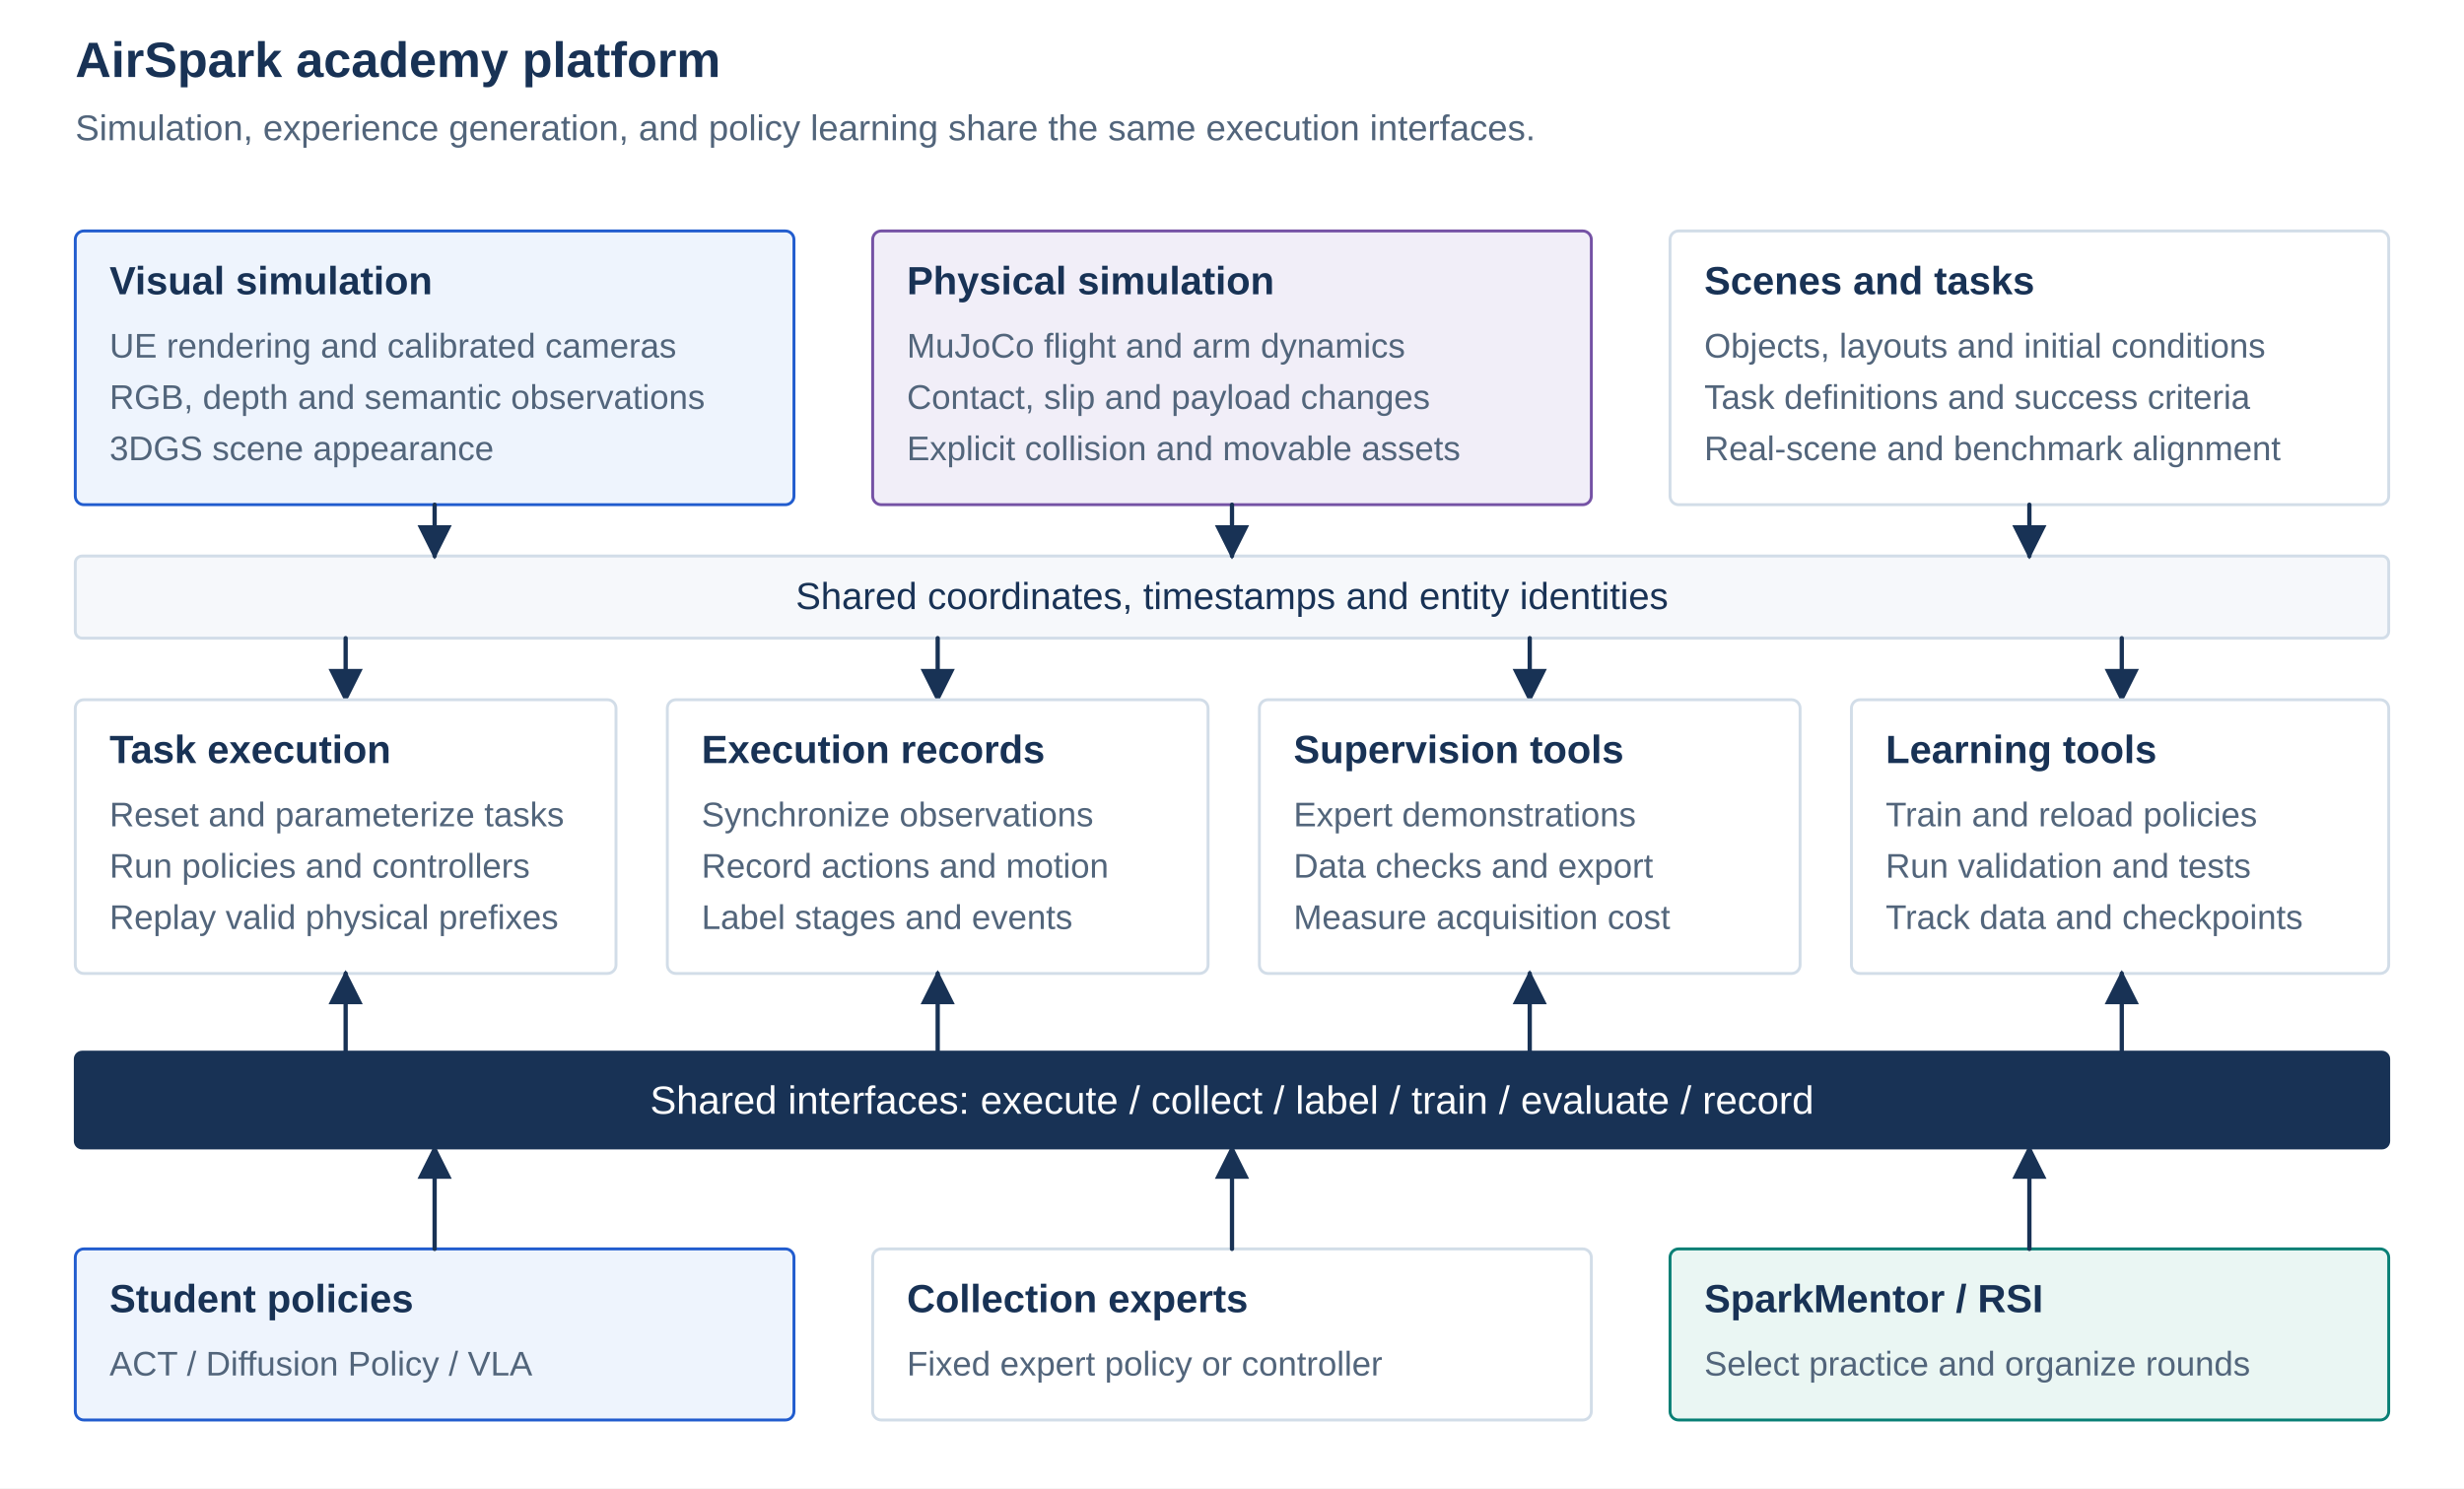
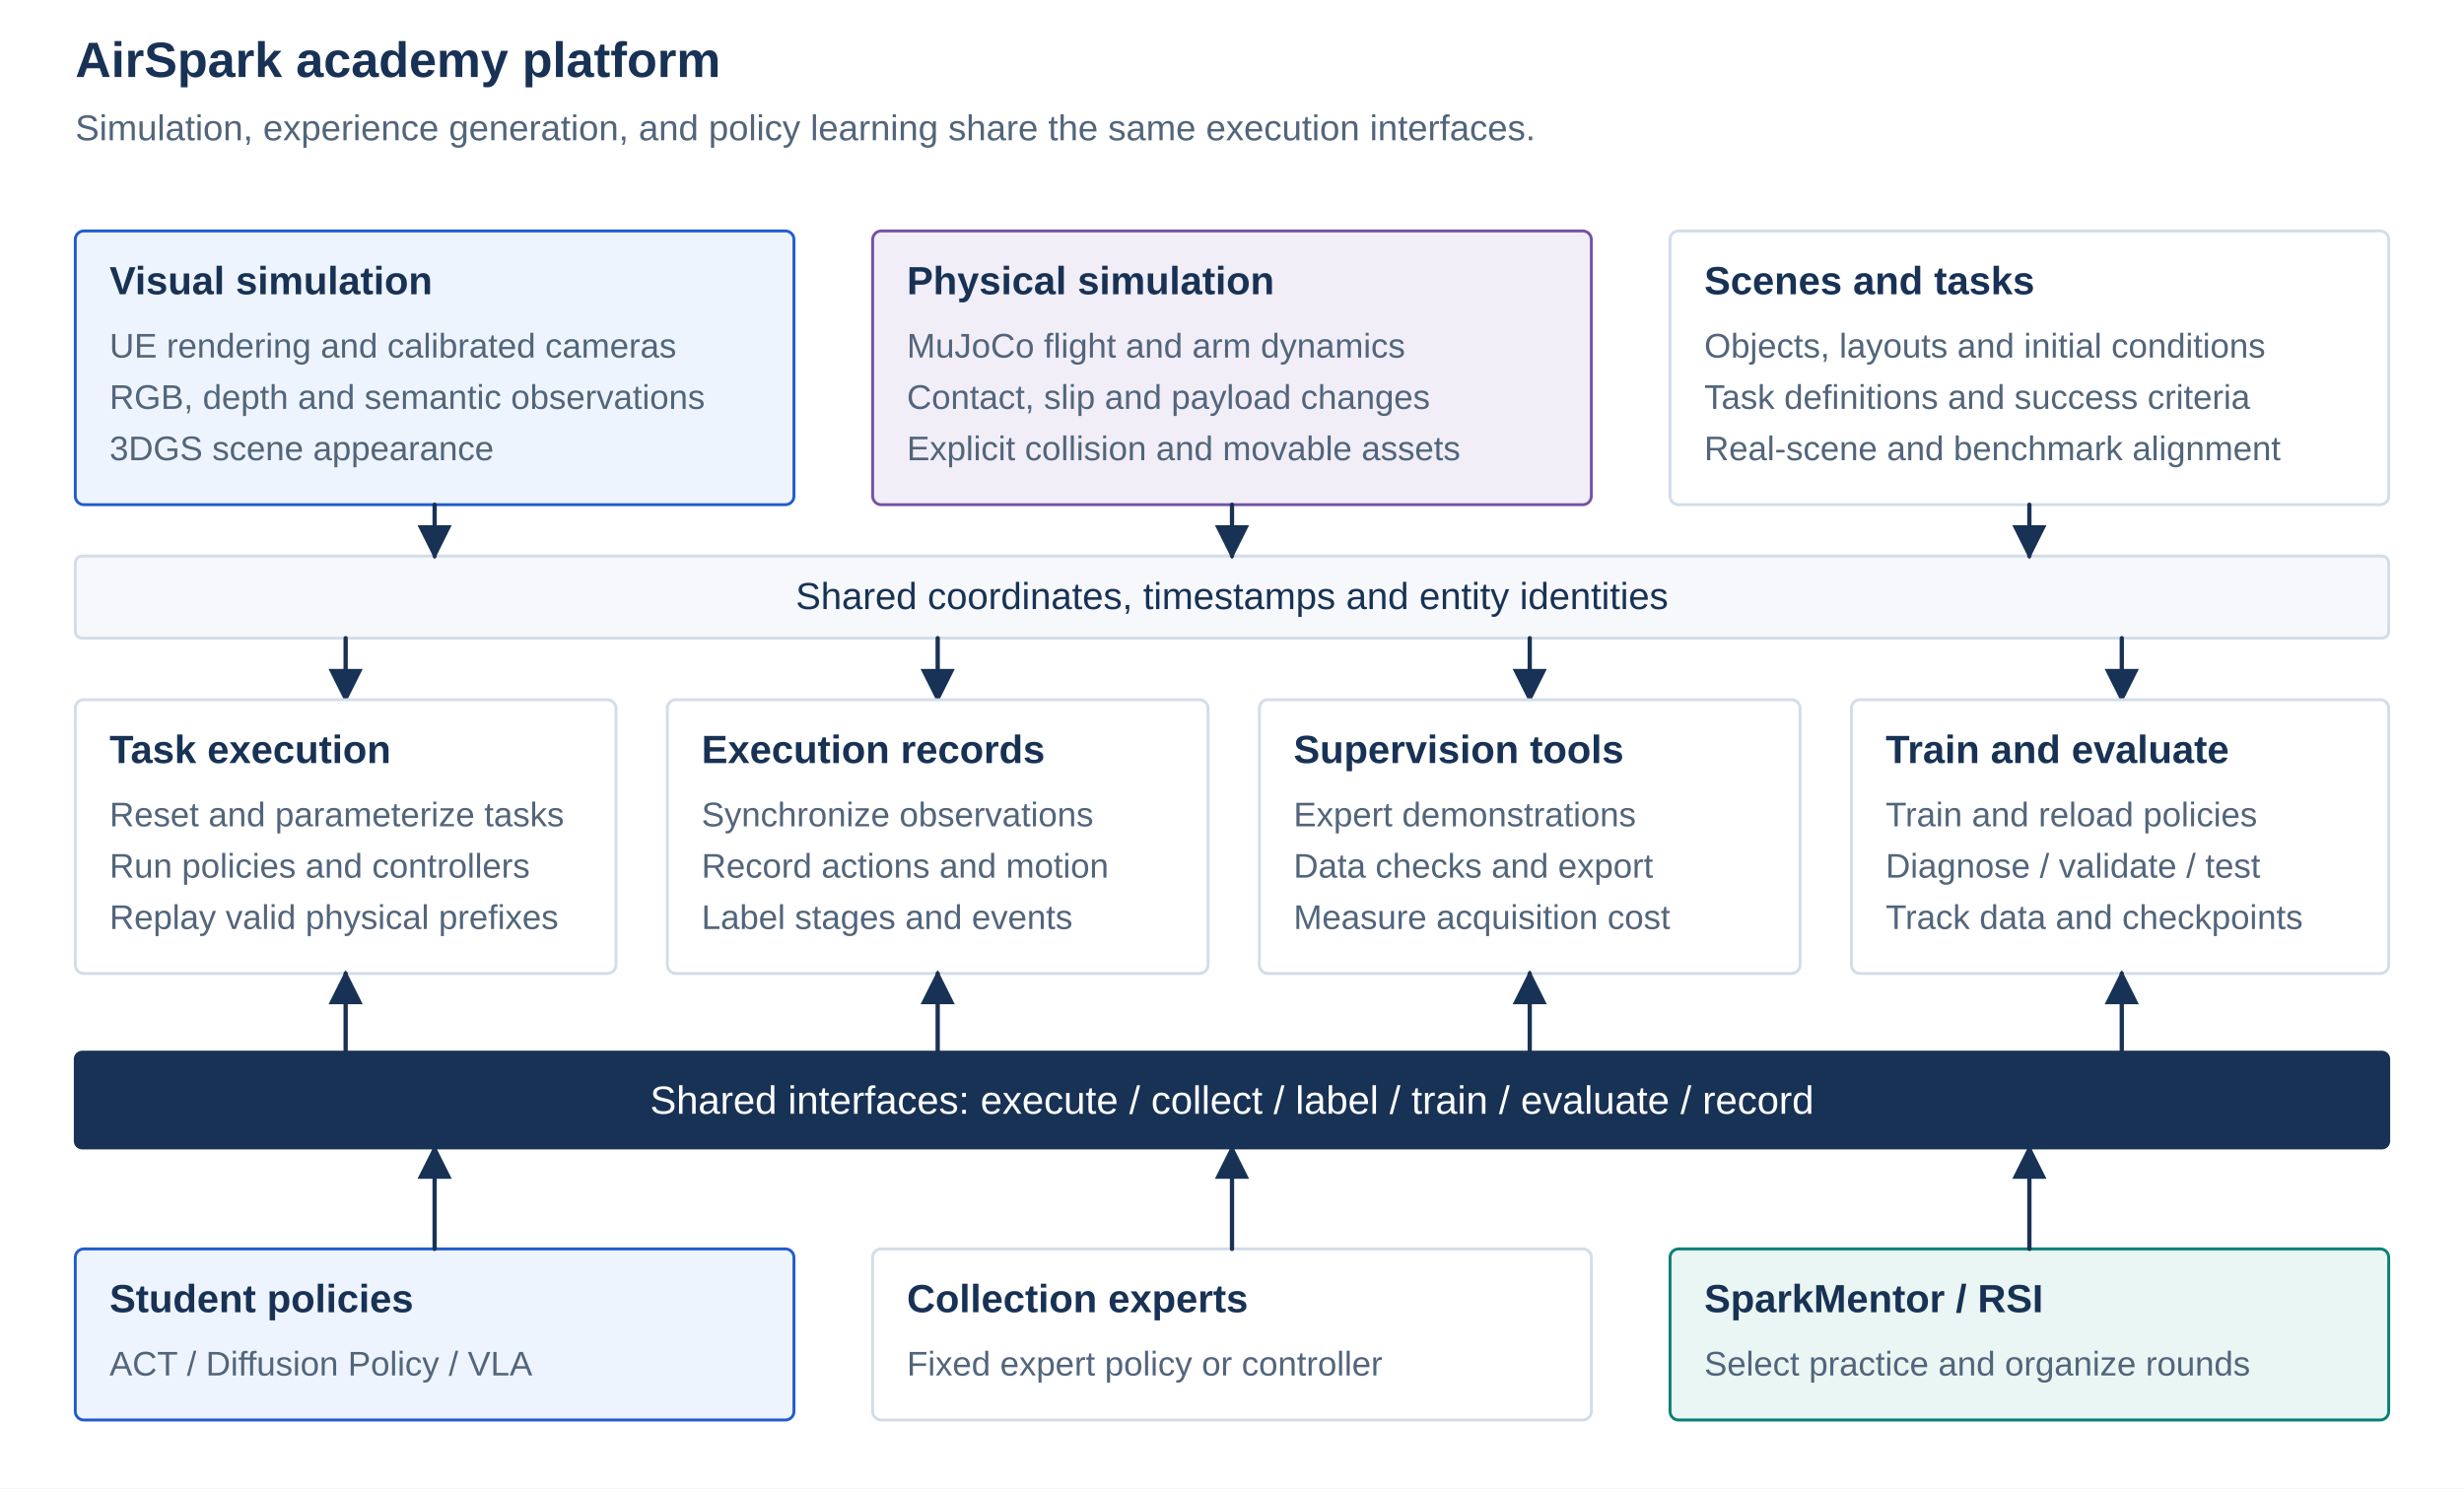
<svg xmlns="http://www.w3.org/2000/svg" width="1440" height="870" viewBox="0 0 1440 870" role="img" aria-labelledby="title desc">
  <defs>
    <marker id="arrow-ink" viewBox="0 0 10 10" refX="9" refY="5" markerWidth="8" markerHeight="8" orient="auto-start-reverse">
      <path d="M 0 0 L 10 5 L 0 10 z" fill="#183255" />
    </marker>
    <marker id="arrow-teal" viewBox="0 0 10 10" refX="9" refY="5" markerWidth="8" markerHeight="8" orient="auto-start-reverse">
      <path d="M 0 0 L 10 5 L 0 10 z" fill="#087f75" />
    </marker>
    <marker id="arrow-blue" viewBox="0 0 10 10" refX="9" refY="5" markerWidth="8" markerHeight="8" orient="auto-start-reverse">
      <path d="M 0 0 L 10 5 L 0 10 z" fill="#215cce" />
    </marker>
    <marker id="arrow-purple" viewBox="0 0 10 10" refX="9" refY="5" markerWidth="8" markerHeight="8" orient="auto-start-reverse">
      <path d="M 0 0 L 10 5 L 0 10 z" fill="#7552a5" />
    </marker>
    <marker id="arrow-amber" viewBox="0 0 10 10" refX="9" refY="5" markerWidth="8" markerHeight="8" orient="auto-start-reverse">
      <path d="M 0 0 L 10 5 L 0 10 z" fill="#94601b" />
    </marker>
  </defs>
  <g font-family="Arial, Helvetica, sans-serif">
    <rect width="1440" height="100%" fill="white" />
    <text x="44" y="45" fill="#183255" font-size="29" font-weight="700" text-anchor="start">AirSpark academy platform</text>
    <text x="44" y="82" fill="#52657b" font-size="21" font-weight="400" text-anchor="start">Simulation, experience generation, and policy learning share the same execution interfaces.</text>
    <rect x="44" y="135" width="420" height="160" rx="5" fill="#eef4fd" stroke="#215cce" stroke-width="1.7" />
    <text x="64" y="172" fill="#183255" font-size="23" font-weight="600" text-anchor="start">Visual simulation</text>
    <text x="64" y="209" fill="#52657b" font-size="20" font-weight="400" text-anchor="start">UE rendering and calibrated cameras</text>
    <text x="64" y="239" fill="#52657b" font-size="20" font-weight="400" text-anchor="start">RGB, depth and semantic observations</text>
    <text x="64" y="269" fill="#52657b" font-size="20" font-weight="400" text-anchor="start">3DGS scene appearance</text>
    <rect x="510" y="135" width="420" height="160" rx="5" fill="#f1eef8" stroke="#7552a5" stroke-width="1.7" />
    <text x="530" y="172" fill="#183255" font-size="23" font-weight="600" text-anchor="start">Physical simulation</text>
    <text x="530" y="209" fill="#52657b" font-size="20" font-weight="400" text-anchor="start">MuJoCo flight and arm dynamics</text>
    <text x="530" y="239" fill="#52657b" font-size="20" font-weight="400" text-anchor="start">Contact, slip and payload changes</text>
    <text x="530" y="269" fill="#52657b" font-size="20" font-weight="400" text-anchor="start">Explicit collision and movable assets</text>
    <rect x="976" y="135" width="420" height="160" rx="5" fill="white" stroke="#d2dde8" stroke-width="1.7" />
    <text x="996" y="172" fill="#183255" font-size="23" font-weight="600" text-anchor="start">Scenes and tasks</text>
    <text x="996" y="209" fill="#52657b" font-size="20" font-weight="400" text-anchor="start">Objects, layouts and initial conditions</text>
    <text x="996" y="239" fill="#52657b" font-size="20" font-weight="400" text-anchor="start">Task definitions and success criteria</text>
    <text x="996" y="269" fill="#52657b" font-size="20" font-weight="400" text-anchor="start">Real-scene and benchmark alignment</text>
    <rect x="44" y="325" width="1352" height="48" rx="4" fill="#f6f8fb" stroke="#d2dde8" stroke-width="1.7" />
    <text x="720" y="356" fill="#183255" font-size="22" font-weight="500" text-anchor="middle">Shared coordinates, timestamps and entity identities</text>
    <path d="M254 295 V325" fill="none" stroke="#183255" stroke-width="2.5" stroke-linejoin="round" stroke-linecap="round" marker-end="url(#arrow-ink)" />
    <path d="M720 295 V325" fill="none" stroke="#183255" stroke-width="2.5" stroke-linejoin="round" stroke-linecap="round" marker-end="url(#arrow-ink)" />
    <path d="M1186 295 V325" fill="none" stroke="#183255" stroke-width="2.5" stroke-linejoin="round" stroke-linecap="round" marker-end="url(#arrow-ink)" />
    <path d="M202 373 V409" fill="none" stroke="#183255" stroke-width="2.5" stroke-linejoin="round" stroke-linecap="round" marker-end="url(#arrow-ink)" />
    <path d="M548 373 V409" fill="none" stroke="#183255" stroke-width="2.5" stroke-linejoin="round" stroke-linecap="round" marker-end="url(#arrow-ink)" />
    <path d="M894 373 V409" fill="none" stroke="#183255" stroke-width="2.5" stroke-linejoin="round" stroke-linecap="round" marker-end="url(#arrow-ink)" />
    <path d="M1240 373 V409" fill="none" stroke="#183255" stroke-width="2.5" stroke-linejoin="round" stroke-linecap="round" marker-end="url(#arrow-ink)" />
    <rect x="44" y="409" width="316" height="160" rx="5" fill="white" stroke="#d2dde8" stroke-width="1.7" />
    <text x="64" y="446" fill="#183255" font-size="23" font-weight="600" text-anchor="start">Task execution</text>
    <text x="64" y="483" fill="#52657b" font-size="20" font-weight="400" text-anchor="start">Reset and parameterize tasks</text>
    <text x="64" y="513" fill="#52657b" font-size="20" font-weight="400" text-anchor="start">Run policies and controllers</text>
    <text x="64" y="543" fill="#52657b" font-size="20" font-weight="400" text-anchor="start">Replay valid physical prefixes</text>
    <rect x="390" y="409" width="316" height="160" rx="5" fill="white" stroke="#d2dde8" stroke-width="1.7" />
    <text x="410" y="446" fill="#183255" font-size="23" font-weight="600" text-anchor="start">Execution records</text>
    <text x="410" y="483" fill="#52657b" font-size="20" font-weight="400" text-anchor="start">Synchronize observations</text>
    <text x="410" y="513" fill="#52657b" font-size="20" font-weight="400" text-anchor="start">Record actions and motion</text>
    <text x="410" y="543" fill="#52657b" font-size="20" font-weight="400" text-anchor="start">Label stages and events</text>
    <rect x="736" y="409" width="316" height="160" rx="5" fill="white" stroke="#d2dde8" stroke-width="1.7" />
    <text x="756" y="446" fill="#183255" font-size="23" font-weight="600" text-anchor="start">Supervision tools</text>
    <text x="756" y="483" fill="#52657b" font-size="20" font-weight="400" text-anchor="start">Expert demonstrations</text>
    <text x="756" y="513" fill="#52657b" font-size="20" font-weight="400" text-anchor="start">Data checks and export</text>
    <text x="756" y="543" fill="#52657b" font-size="20" font-weight="400" text-anchor="start">Measure acquisition cost</text>
    <rect x="1082" y="409" width="314" height="160" rx="5" fill="white" stroke="#d2dde8" stroke-width="1.7" />
-     <text x="1102" y="446" fill="#183255" font-size="23" font-weight="600" text-anchor="start">Learning tools</text>
+     <text x="1102" y="446" fill="#183255" font-size="23" font-weight="600" text-anchor="start">Train and evaluate</text>
    <text x="1102" y="483" fill="#52657b" font-size="20" font-weight="400" text-anchor="start">Train and reload policies</text>
-     <text x="1102" y="513" fill="#52657b" font-size="20" font-weight="400" text-anchor="start">Run validation and tests</text>
+     <text x="1102" y="513" fill="#52657b" font-size="20" font-weight="400" text-anchor="start">Diagnose / validate / test</text>
    <text x="1102" y="543" fill="#52657b" font-size="20" font-weight="400" text-anchor="start">Track data and checkpoints</text>
    <rect x="44" y="615" width="1352" height="56" rx="4" fill="#183255" stroke="#183255" stroke-width="1.7" />
    <text x="720" y="651" fill="white" font-size="23" font-weight="500" text-anchor="middle">Shared interfaces: execute / collect / label / train / evaluate / record</text>
    <path d="M202 615 V569" fill="none" stroke="#183255" stroke-width="2.5" stroke-linejoin="round" stroke-linecap="round" marker-end="url(#arrow-ink)" />
    <path d="M548 615 V569" fill="none" stroke="#183255" stroke-width="2.5" stroke-linejoin="round" stroke-linecap="round" marker-end="url(#arrow-ink)" />
    <path d="M894 615 V569" fill="none" stroke="#183255" stroke-width="2.5" stroke-linejoin="round" stroke-linecap="round" marker-end="url(#arrow-ink)" />
    <path d="M1240 615 V569" fill="none" stroke="#183255" stroke-width="2.5" stroke-linejoin="round" stroke-linecap="round" marker-end="url(#arrow-ink)" />
    <rect x="44" y="730" width="420" height="100" rx="5" fill="#eef4fd" stroke="#215cce" stroke-width="1.7" />
    <text x="64" y="767" fill="#183255" font-size="23" font-weight="600" text-anchor="start">Student policies</text>
    <text x="64" y="804" fill="#52657b" font-size="20" font-weight="400" text-anchor="start">ACT / Diffusion Policy / VLA</text>
    <rect x="510" y="730" width="420" height="100" rx="5" fill="white" stroke="#d2dde8" stroke-width="1.7" />
    <text x="530" y="767" fill="#183255" font-size="23" font-weight="600" text-anchor="start">Collection experts</text>
    <text x="530" y="804" fill="#52657b" font-size="20" font-weight="400" text-anchor="start">Fixed expert policy or controller</text>
    <rect x="976" y="730" width="420" height="100" rx="5" fill="#eaf6f3" stroke="#087f75" stroke-width="1.7" />
    <text x="996" y="767" fill="#183255" font-size="23" font-weight="600" text-anchor="start">SparkMentor / RSI</text>
    <text x="996" y="804" fill="#52657b" font-size="20" font-weight="400" text-anchor="start">Select practice and organize rounds</text>
    <path d="M254 730 V671" fill="none" stroke="#183255" stroke-width="2.5" stroke-linejoin="round" stroke-linecap="round" marker-end="url(#arrow-ink)" />
    <path d="M720 730 V671" fill="none" stroke="#183255" stroke-width="2.5" stroke-linejoin="round" stroke-linecap="round" marker-end="url(#arrow-ink)" />
    <path d="M1186 730 V671" fill="none" stroke="#183255" stroke-width="2.5" stroke-linejoin="round" stroke-linecap="round" marker-end="url(#arrow-ink)" />
  </g>
</svg>
